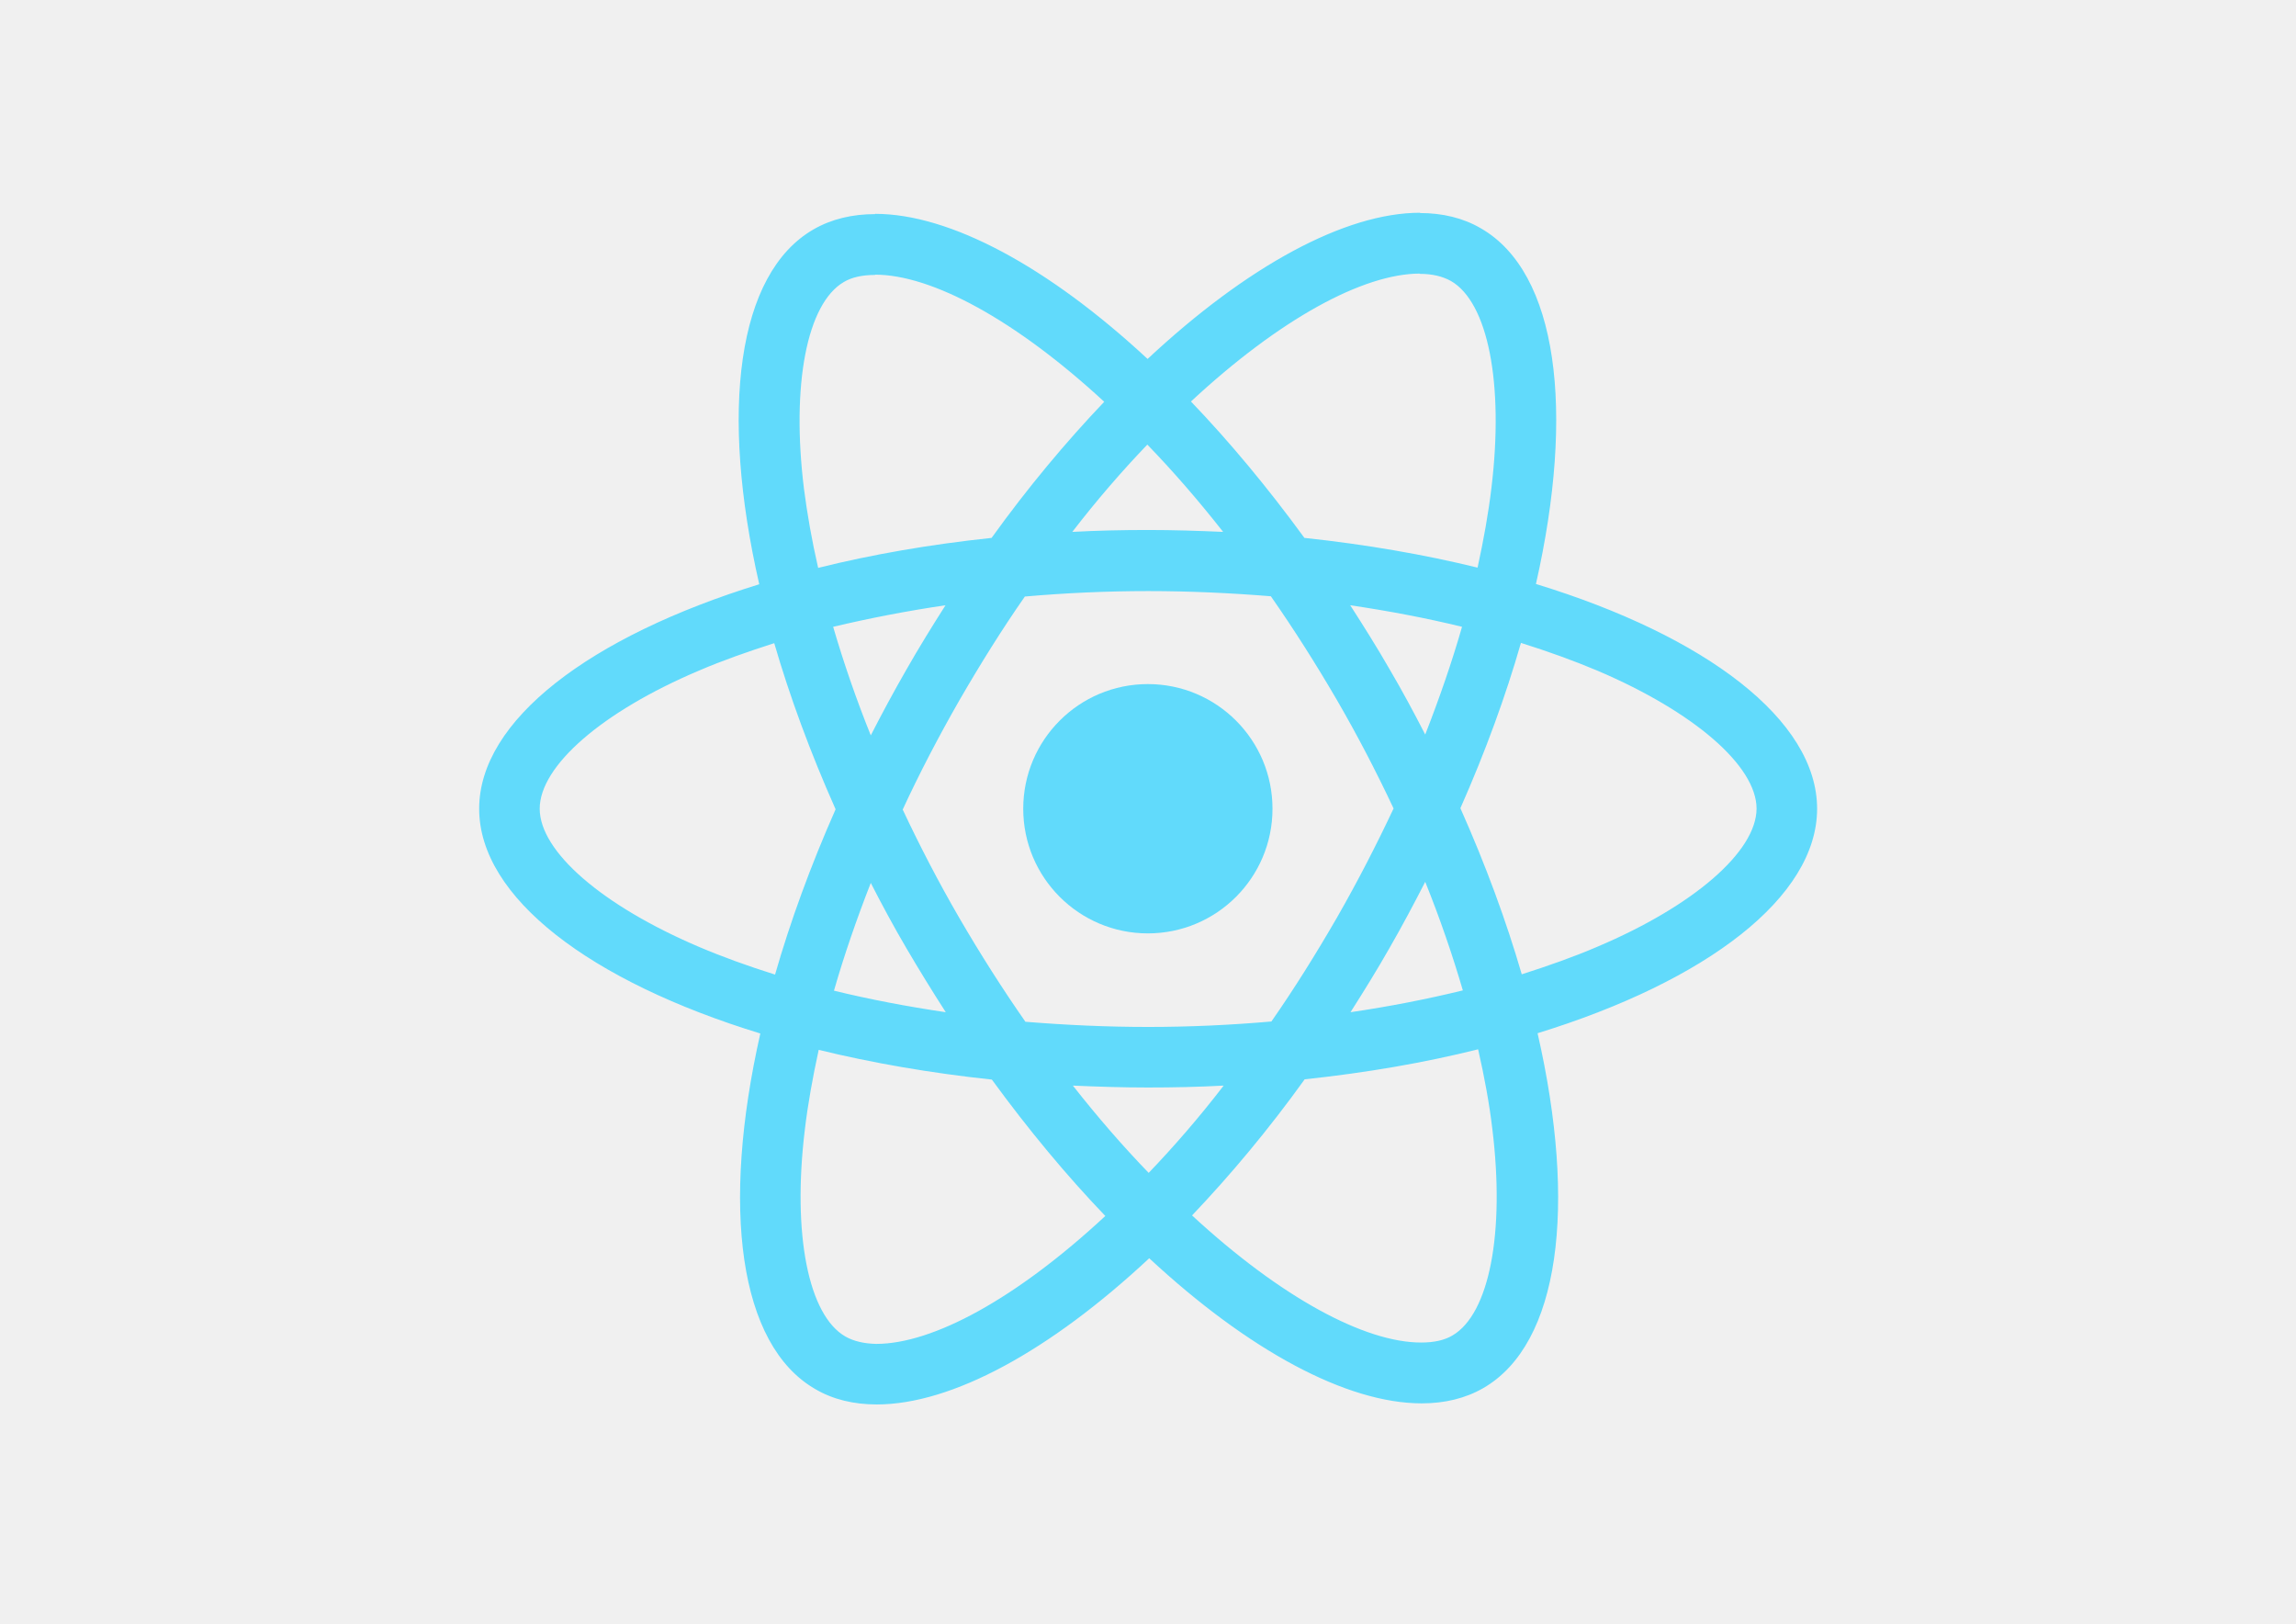
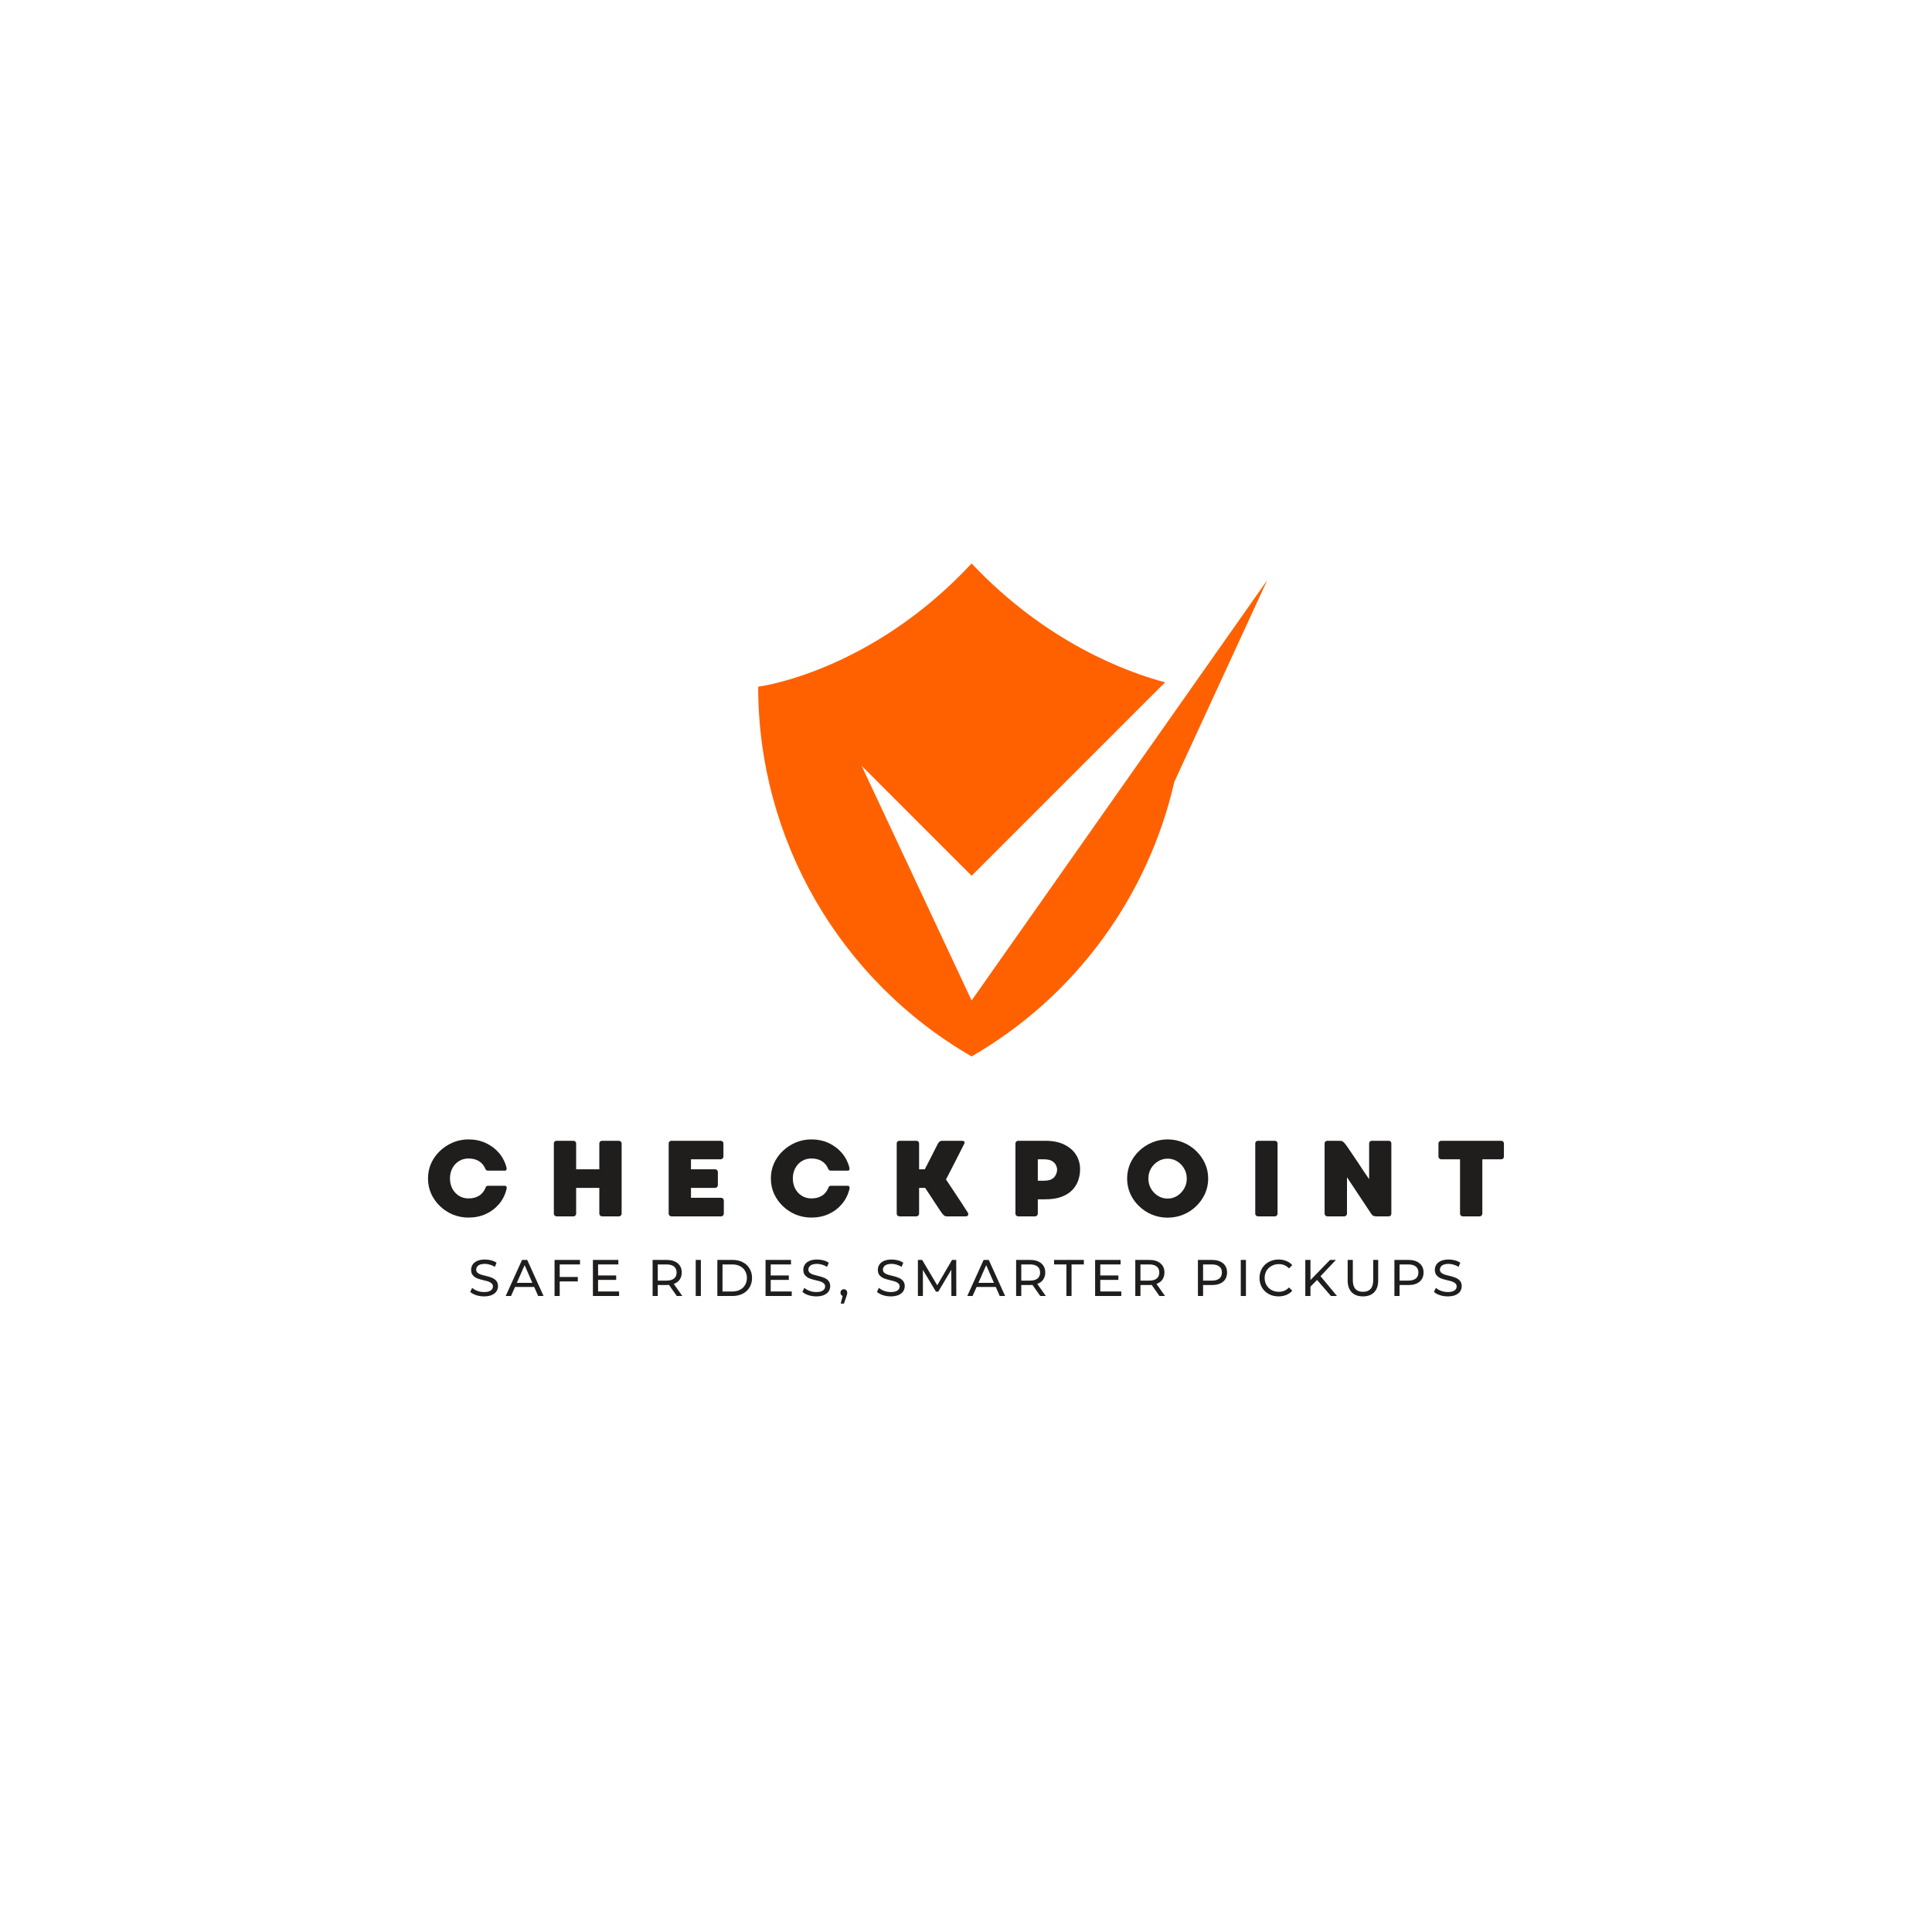
- <svg xmlns="http://www.w3.org/2000/svg" viewBox="0 0 841.9 595.3">
-   <g fill="#61DAFB">
-     <path d="M666.3 296.5c0-32.5-40.7-63.3-103.1-82.4 14.4-63.6 8-114.2-20.2-130.4-6.5-3.8-14.1-5.6-22.4-5.6v22.3c4.6 0 8.3.9 11.4 2.6 13.6 7.8 19.5 37.5 14.9 75.7-1.1 9.4-2.9 19.3-5.1 29.4-19.6-4.8-41-8.5-63.5-10.9-13.5-18.5-27.5-35.3-41.6-50 32.6-30.3 63.2-46.9 84-46.9V78c-27.5 0-63.5 19.6-99.9 53.6-36.4-33.8-72.4-53.2-99.9-53.2v22.3c20.7 0 51.4 16.5 84 46.6-14 14.7-28 31.4-41.3 49.9-22.6 2.4-44 6.1-63.6 11-2.3-10-4-19.7-5.2-29-4.7-38.2 1.1-67.9 14.6-75.8 3-1.8 6.9-2.6 11.5-2.6V78.5c-8.4 0-16 1.8-22.6 5.6-28.1 16.2-34.4 66.7-19.9 130.1-62.2 19.2-102.7 49.9-102.7 82.3 0 32.5 40.7 63.3 103.1 82.4-14.4 63.6-8 114.2 20.2 130.4 6.5 3.8 14.1 5.6 22.5 5.6 27.5 0 63.5-19.6 99.9-53.6 36.4 33.8 72.4 53.2 99.9 53.2 8.4 0 16-1.8 22.6-5.6 28.1-16.2 34.4-66.7 19.9-130.1 62-19.1 102.5-49.9 102.5-82.3zm-130.2-66.7c-3.7 12.9-8.3 26.2-13.5 39.5-4.1-8-8.4-16-13.1-24-4.6-8-9.5-15.8-14.4-23.4 14.2 2.1 27.9 4.7 41 7.9zm-45.8 106.5c-7.8 13.5-15.8 26.3-24.1 38.2-14.9 1.3-30 2-45.2 2-15.1 0-30.2-.7-45-1.9-8.3-11.9-16.4-24.6-24.2-38-7.6-13.1-14.5-26.4-20.8-39.8 6.2-13.4 13.2-26.8 20.7-39.9 7.8-13.5 15.8-26.3 24.1-38.2 14.9-1.3 30-2 45.2-2 15.1 0 30.2.7 45 1.9 8.3 11.9 16.4 24.6 24.2 38 7.6 13.1 14.5 26.4 20.8 39.8-6.3 13.4-13.2 26.8-20.7 39.9zm32.3-13c5.4 13.4 10 26.8 13.8 39.8-13.1 3.2-26.9 5.9-41.2 8 4.9-7.7 9.8-15.6 14.4-23.7 4.6-8 8.9-16.1 13-24.1zM421.2 430c-9.3-9.6-18.6-20.3-27.8-32 9 .4 18.2.7 27.5.7 9.4 0 18.7-.2 27.8-.7-9 11.7-18.3 22.4-27.5 32zm-74.4-58.9c-14.2-2.1-27.9-4.7-41-7.9 3.7-12.9 8.3-26.2 13.5-39.5 4.1 8 8.4 16 13.1 24 4.7 8 9.5 15.8 14.4 23.4zM420.7 163c9.3 9.6 18.6 20.3 27.8 32-9-.4-18.2-.7-27.5-.7-9.4 0-18.7.2-27.8.7 9-11.7 18.3-22.4 27.5-32zm-74 58.9c-4.9 7.7-9.8 15.6-14.4 23.7-4.6 8-8.9 16-13 24-5.4-13.4-10-26.8-13.8-39.8 13.1-3.1 26.9-5.8 41.2-7.9zm-90.5 125.2c-35.4-15.1-58.3-34.9-58.3-50.6 0-15.7 22.9-35.6 58.3-50.6 8.6-3.7 18-7 27.7-10.1 5.7 19.6 13.2 40 22.5 60.9-9.2 20.8-16.6 41.1-22.2 60.6-9.9-3.1-19.3-6.5-28-10.2zM310 490c-13.6-7.8-19.5-37.5-14.9-75.7 1.1-9.4 2.9-19.3 5.1-29.4 19.6 4.8 41 8.5 63.5 10.9 13.5 18.5 27.5 35.3 41.6 50-32.6 30.3-63.2 46.9-84 46.9-4.5-.1-8.3-1-11.3-2.7zm237.2-76.2c4.7 38.2-1.1 67.9-14.6 75.8-3 1.8-6.9 2.6-11.5 2.6-20.7 0-51.4-16.5-84-46.6 14-14.7 28-31.4 41.3-49.9 22.6-2.4 44-6.1 63.6-11 2.3 10.1 4.1 19.8 5.2 29.1zm38.5-66.7c-8.6 3.7-18 7-27.7 10.1-5.7-19.6-13.2-40-22.5-60.9 9.2-20.8 16.6-41.1 22.2-60.6 9.9 3.1 19.3 6.5 28.1 10.2 35.4 15.1 58.3 34.9 58.3 50.6-.1 15.7-23 35.6-58.4 50.6zM320.8 78.4z" />
-     <circle cx="420.9" cy="296.5" r="45.7" />
-     <path d="M520.5 78.1z" />
+ <svg xmlns="http://www.w3.org/2000/svg" width="500" zoomAndPan="magnify" viewBox="0 0 375 375" height="500" preserveAspectRatio="xMidYMid meet" version="1.0">
+   <defs>
+     <g />
+     <clipPath id="8e18b73495">
+       <path d="M 147.152 109.281 L 246 109.281 L 246 205.281 L 147.152 205.281 Z M 147.152 109.281 " clip-rule="nonzero" />
+     </clipPath>
+   </defs>
+   <rect x="-37.5" width="450" fill="#ffffff" y="-37.5" height="450" fill-opacity="1" />
+   <rect x="-37.5" width="450" fill="#ffffff" y="-37.5" height="450" fill-opacity="1" />
+   <g clip-path="url(#8e18b73495)">
+     <path fill="#ff6100" d="M 188.59 194.195 L 167.246 148.645 L 188.594 169.988 L 226.145 132.438 C 219.016 130.551 203.211 124.875 188.59 109.367 C 168.855 130.578 147.16 133.289 147.16 133.289 C 147.16 162.895 162.953 190.25 188.59 205.051 C 208.777 193.395 222.859 173.957 227.934 151.77 L 245.973 112.609 L 188.59 194.195 " fill-opacity="1" fill-rule="nonzero" />
+   </g>
+   <g fill="#201d1d" fill-opacity="1">
+     <g transform="translate(82.02738, 236.0973)">
+       <g>
+         <path d="M 12.25 -5.641 C 12.312 -5.836 12.461 -5.938 12.703 -5.938 L 15.984 -5.938 C 16.129 -5.938 16.227 -5.875 16.281 -5.75 C 16.332 -5.633 16.344 -5.508 16.312 -5.375 C 16.051 -4.25 15.566 -3.266 14.859 -2.422 C 14.148 -1.578 13.285 -0.922 12.266 -0.453 C 11.254 0.004 10.133 0.234 8.906 0.234 C 7.844 0.234 6.836 0.039 5.891 -0.344 C 4.941 -0.738 4.102 -1.285 3.375 -1.984 C 2.645 -2.691 2.07 -3.5 1.656 -4.406 C 1.25 -5.32 1.047 -6.305 1.047 -7.359 C 1.047 -8.41 1.25 -9.391 1.656 -10.297 C 2.07 -11.211 2.645 -12.016 3.375 -12.703 C 4.102 -13.398 4.941 -13.945 5.891 -14.344 C 6.836 -14.738 7.844 -14.938 8.906 -14.938 C 10.125 -14.938 11.234 -14.707 12.234 -14.25 C 13.242 -13.789 14.102 -13.148 14.812 -12.328 C 15.52 -11.504 16.016 -10.535 16.297 -9.422 C 16.316 -9.273 16.305 -9.145 16.266 -9.031 C 16.223 -8.926 16.129 -8.875 15.984 -8.875 L 12.672 -8.875 C 12.535 -8.875 12.43 -8.906 12.359 -8.969 C 12.297 -9.031 12.25 -9.086 12.219 -9.141 C 11.926 -9.859 11.5 -10.383 10.938 -10.719 C 10.383 -11.062 9.707 -11.234 8.906 -11.234 C 8.207 -11.234 7.586 -11.062 7.047 -10.719 C 6.504 -10.383 6.078 -9.922 5.766 -9.328 C 5.461 -8.742 5.312 -8.086 5.312 -7.359 C 5.312 -6.629 5.461 -5.973 5.766 -5.391 C 6.078 -4.805 6.504 -4.344 7.047 -4 C 7.586 -3.656 8.207 -3.484 8.906 -3.484 C 9.719 -3.484 10.406 -3.66 10.969 -4.016 C 11.539 -4.367 11.969 -4.91 12.25 -5.641 Z M 12.25 -5.641 " />
+       </g>
+     </g>
+   </g>
+   <g fill="#201d1d" fill-opacity="1">
+     <g transform="translate(106.4542, 236.0973)">
+       <g>
+         <path d="M 13.672 -14.672 C 13.828 -14.672 13.953 -14.617 14.047 -14.516 C 14.148 -14.41 14.203 -14.289 14.203 -14.156 L 14.203 -0.531 C 14.203 -0.383 14.148 -0.258 14.047 -0.156 C 13.953 -0.051 13.828 0 13.672 0 L 10.406 0 C 10.258 0 10.133 -0.051 10.031 -0.156 C 9.926 -0.258 9.875 -0.383 9.875 -0.531 L 9.875 -5.531 L 5.375 -5.531 L 5.375 -0.531 C 5.375 -0.383 5.32 -0.258 5.219 -0.156 C 5.125 -0.051 5 0 4.844 0 L 1.578 0 C 1.43 0 1.305 -0.051 1.203 -0.156 C 1.098 -0.258 1.047 -0.383 1.047 -0.531 L 1.047 -14.156 C 1.047 -14.312 1.098 -14.438 1.203 -14.531 C 1.305 -14.625 1.43 -14.672 1.578 -14.672 L 4.844 -14.672 C 5 -14.672 5.125 -14.617 5.219 -14.516 C 5.32 -14.41 5.375 -14.289 5.375 -14.156 L 5.375 -9.141 L 9.875 -9.141 L 9.875 -14.156 C 9.875 -14.312 9.926 -14.438 10.031 -14.531 C 10.133 -14.625 10.258 -14.672 10.406 -14.672 Z M 13.672 -14.672 " />
+       </g>
+     </g>
+   </g>
+   <g fill="#201d1d" fill-opacity="1">
+     <g transform="translate(128.7426, 236.0973)">
+       <g>
+         <path d="M 11.219 -3.609 C 11.375 -3.609 11.5 -3.555 11.594 -3.453 C 11.695 -3.359 11.75 -3.234 11.75 -3.078 L 11.75 -0.531 C 11.75 -0.383 11.695 -0.258 11.594 -0.156 C 11.5 -0.051 11.375 0 11.219 0 L 1.578 0 C 1.43 0 1.305 -0.051 1.203 -0.156 C 1.098 -0.258 1.047 -0.383 1.047 -0.531 L 1.047 -14.156 C 1.047 -14.312 1.098 -14.438 1.203 -14.531 C 1.305 -14.625 1.43 -14.672 1.578 -14.672 L 11.156 -14.672 C 11.289 -14.672 11.41 -14.625 11.516 -14.531 C 11.617 -14.438 11.672 -14.312 11.672 -14.156 L 11.672 -11.594 C 11.672 -11.457 11.617 -11.336 11.516 -11.234 C 11.41 -11.129 11.289 -11.078 11.156 -11.078 L 5.375 -11.078 L 5.375 -9.141 L 10.062 -9.141 C 10.207 -9.141 10.332 -9.086 10.438 -8.984 C 10.539 -8.891 10.594 -8.77 10.594 -8.625 L 10.594 -6.062 C 10.594 -5.914 10.539 -5.789 10.438 -5.688 C 10.332 -5.582 10.207 -5.531 10.062 -5.531 L 5.375 -5.531 L 5.375 -3.609 Z M 11.219 -3.609 " />
+       </g>
+     </g>
+   </g>
+   <g fill="#201d1d" fill-opacity="1">
+     <g transform="translate(148.5781, 236.0973)">
+       <g>
+         <path d="M 12.25 -5.641 C 12.312 -5.836 12.461 -5.938 12.703 -5.938 L 15.984 -5.938 C 16.129 -5.938 16.227 -5.875 16.281 -5.75 C 16.332 -5.633 16.344 -5.508 16.312 -5.375 C 16.051 -4.25 15.566 -3.266 14.859 -2.422 C 14.148 -1.578 13.285 -0.922 12.266 -0.453 C 11.254 0.004 10.133 0.234 8.906 0.234 C 7.844 0.234 6.836 0.039 5.891 -0.344 C 4.941 -0.738 4.102 -1.285 3.375 -1.984 C 2.645 -2.691 2.07 -3.5 1.656 -4.406 C 1.25 -5.32 1.047 -6.305 1.047 -7.359 C 1.047 -8.41 1.25 -9.391 1.656 -10.297 C 2.07 -11.211 2.645 -12.016 3.375 -12.703 C 4.102 -13.398 4.941 -13.945 5.891 -14.344 C 6.836 -14.738 7.844 -14.938 8.906 -14.938 C 10.125 -14.938 11.234 -14.707 12.234 -14.25 C 13.242 -13.789 14.102 -13.148 14.812 -12.328 C 15.52 -11.504 16.016 -10.535 16.297 -9.422 C 16.316 -9.273 16.305 -9.145 16.266 -9.031 C 16.223 -8.926 16.129 -8.875 15.984 -8.875 L 12.672 -8.875 C 12.535 -8.875 12.43 -8.906 12.359 -8.969 C 12.297 -9.031 12.25 -9.086 12.219 -9.141 C 11.926 -9.859 11.5 -10.383 10.938 -10.719 C 10.383 -11.062 9.707 -11.234 8.906 -11.234 C 8.207 -11.234 7.586 -11.062 7.047 -10.719 C 6.504 -10.383 6.078 -9.922 5.766 -9.328 C 5.461 -8.742 5.312 -8.086 5.312 -7.359 C 5.312 -6.629 5.461 -5.973 5.766 -5.391 C 6.078 -4.805 6.504 -4.344 7.047 -4 C 7.586 -3.656 8.207 -3.484 8.906 -3.484 C 9.719 -3.484 10.406 -3.66 10.969 -4.016 C 11.539 -4.367 11.969 -4.91 12.25 -5.641 Z M 12.25 -5.641 " />
+       </g>
+     </g>
+   </g>
+   <g fill="#201d1d" fill-opacity="1">
+     <g transform="translate(173.005, 236.0973)">
+       <g>
+         <path d="M 14.844 -0.734 C 14.969 -0.523 14.977 -0.348 14.875 -0.203 C 14.781 -0.066 14.645 0 14.469 0 L 10.797 0 C 10.578 0 10.383 -0.062 10.219 -0.188 C 10.062 -0.32 9.898 -0.508 9.734 -0.75 C 9.672 -0.832 9.531 -1.035 9.312 -1.359 C 9.102 -1.68 8.844 -2.078 8.531 -2.547 C 8.227 -3.023 7.898 -3.523 7.547 -4.047 C 7.203 -4.566 6.875 -5.062 6.562 -5.531 L 5.391 -5.531 L 5.391 -0.531 C 5.391 -0.383 5.336 -0.258 5.234 -0.156 C 5.129 -0.051 5.004 0 4.859 0 L 1.578 0 C 1.43 0 1.305 -0.051 1.203 -0.156 C 1.098 -0.258 1.047 -0.383 1.047 -0.531 L 1.047 -14.156 C 1.047 -14.312 1.098 -14.438 1.203 -14.531 C 1.305 -14.625 1.43 -14.672 1.578 -14.672 L 4.859 -14.672 C 5.004 -14.672 5.129 -14.625 5.234 -14.531 C 5.336 -14.438 5.391 -14.312 5.391 -14.156 L 5.391 -9.141 L 6.5 -9.141 C 6.781 -9.672 7.062 -10.219 7.344 -10.781 C 7.633 -11.352 7.906 -11.883 8.156 -12.375 C 8.406 -12.875 8.613 -13.285 8.781 -13.609 C 8.945 -13.93 9.039 -14.113 9.062 -14.156 C 9.258 -14.5 9.523 -14.672 9.859 -14.672 L 13.609 -14.672 C 14.191 -14.672 14.359 -14.445 14.109 -14 C 14.078 -13.945 13.969 -13.734 13.781 -13.359 C 13.594 -12.984 13.359 -12.52 13.078 -11.969 C 12.805 -11.414 12.508 -10.832 12.188 -10.219 C 11.875 -9.602 11.578 -9.023 11.297 -8.484 C 11.016 -7.941 10.785 -7.504 10.609 -7.172 C 10.773 -6.922 11.02 -6.551 11.344 -6.062 C 11.676 -5.57 12.031 -5.039 12.406 -4.469 C 12.789 -3.895 13.16 -3.332 13.516 -2.781 C 13.867 -2.238 14.164 -1.781 14.406 -1.406 C 14.656 -1.031 14.801 -0.805 14.844 -0.734 Z M 14.844 -0.734 " />
+       </g>
+     </g>
+   </g>
+   <g fill="#201d1d" fill-opacity="1">
+     <g transform="translate(196.0481, 236.0973)">
+       <g>
+         <path d="M 6.828 -14.672 C 8.285 -14.672 9.516 -14.426 10.516 -13.938 C 11.523 -13.445 12.289 -12.785 12.812 -11.953 C 13.332 -11.129 13.594 -10.191 13.594 -9.141 C 13.594 -8.398 13.473 -7.68 13.234 -6.984 C 12.992 -6.285 12.609 -5.66 12.078 -5.109 C 11.547 -4.555 10.848 -4.117 9.984 -3.797 C 9.129 -3.473 8.078 -3.312 6.828 -3.312 L 5.391 -3.312 L 5.391 -0.531 C 5.391 -0.383 5.336 -0.258 5.234 -0.156 C 5.129 -0.051 5.004 0 4.859 0 L 1.578 0 C 1.43 0 1.305 -0.051 1.203 -0.156 C 1.098 -0.258 1.047 -0.383 1.047 -0.531 L 1.047 -14.156 C 1.047 -14.289 1.098 -14.41 1.203 -14.516 C 1.305 -14.617 1.43 -14.672 1.578 -14.672 Z M 6.562 -6.922 C 7.133 -6.922 7.594 -7 7.938 -7.156 C 8.281 -7.32 8.535 -7.523 8.703 -7.766 C 8.879 -8.016 8.992 -8.254 9.047 -8.484 C 9.109 -8.723 9.141 -8.926 9.141 -9.094 C 9.141 -9.32 9.07 -9.586 8.938 -9.891 C 8.812 -10.203 8.562 -10.477 8.188 -10.719 C 7.812 -10.957 7.254 -11.078 6.516 -11.078 L 5.391 -11.078 L 5.391 -6.922 Z M 6.562 -6.922 " />
+       </g>
+     </g>
+   </g>
+   <g fill="#201d1d" fill-opacity="1">
+     <g transform="translate(217.7285, 236.0973)">
+       <g>
+         <path d="M 8.906 -14.938 C 9.969 -14.938 10.973 -14.738 11.922 -14.344 C 12.879 -13.945 13.719 -13.398 14.438 -12.703 C 15.164 -12.004 15.738 -11.195 16.156 -10.281 C 16.57 -9.363 16.781 -8.383 16.781 -7.344 C 16.781 -6.289 16.57 -5.305 16.156 -4.391 C 15.738 -3.473 15.164 -2.664 14.438 -1.969 C 13.719 -1.27 12.879 -0.723 11.922 -0.328 C 10.973 0.055 9.969 0.25 8.906 0.25 C 7.844 0.25 6.836 0.055 5.891 -0.328 C 4.941 -0.723 4.102 -1.27 3.375 -1.969 C 2.645 -2.664 2.07 -3.473 1.656 -4.391 C 1.25 -5.305 1.047 -6.289 1.047 -7.344 C 1.047 -8.383 1.25 -9.363 1.656 -10.281 C 2.07 -11.195 2.645 -12.004 3.375 -12.703 C 4.102 -13.398 4.941 -13.945 5.891 -14.344 C 6.836 -14.738 7.844 -14.938 8.906 -14.938 Z M 8.906 -3.453 C 9.594 -3.453 10.211 -3.629 10.766 -3.984 C 11.328 -4.336 11.773 -4.805 12.109 -5.391 C 12.453 -5.973 12.625 -6.625 12.625 -7.344 C 12.625 -8.051 12.453 -8.695 12.109 -9.281 C 11.773 -9.863 11.328 -10.328 10.766 -10.672 C 10.211 -11.023 9.594 -11.203 8.906 -11.203 C 8.227 -11.203 7.602 -11.023 7.031 -10.672 C 6.469 -10.328 6.016 -9.863 5.672 -9.281 C 5.336 -8.695 5.172 -8.051 5.172 -7.344 C 5.172 -6.625 5.336 -5.973 5.672 -5.391 C 6.016 -4.805 6.469 -4.336 7.031 -3.984 C 7.602 -3.629 8.227 -3.453 8.906 -3.453 Z M 8.906 -3.453 " />
+       </g>
+     </g>
+   </g>
+   <g fill="#201d1d" fill-opacity="1">
+     <g transform="translate(242.5956, 236.0973)">
+       <g>
+         <path d="M 4.844 -14.672 C 5 -14.672 5.125 -14.625 5.219 -14.531 C 5.32 -14.438 5.375 -14.312 5.375 -14.156 L 5.375 -0.531 C 5.375 -0.383 5.32 -0.258 5.219 -0.156 C 5.125 -0.051 5 0 4.844 0 L 1.578 0 C 1.43 0 1.305 -0.051 1.203 -0.156 C 1.098 -0.258 1.047 -0.383 1.047 -0.531 L 1.047 -14.156 C 1.047 -14.312 1.098 -14.438 1.203 -14.531 C 1.305 -14.625 1.43 -14.672 1.578 -14.672 Z M 4.844 -14.672 " />
+       </g>
+     </g>
+   </g>
+   <g fill="#201d1d" fill-opacity="1">
+     <g transform="translate(256.0578, 236.0973)">
+       <g>
+         <path d="M 13.484 0 L 11.156 0 C 10.844 0 10.613 -0.039 10.469 -0.125 C 10.32 -0.219 10.191 -0.352 10.078 -0.531 L 5.391 -7.594 L 5.391 -0.531 C 5.391 -0.383 5.336 -0.258 5.234 -0.156 C 5.129 -0.051 5.004 0 4.859 0 L 1.578 0 C 1.43 0 1.305 -0.051 1.203 -0.156 C 1.098 -0.258 1.047 -0.383 1.047 -0.531 L 1.047 -14.156 C 1.047 -14.312 1.098 -14.438 1.203 -14.531 C 1.305 -14.625 1.43 -14.672 1.578 -14.672 L 3.984 -14.672 C 4.234 -14.672 4.438 -14.617 4.594 -14.516 C 4.75 -14.41 4.938 -14.211 5.156 -13.922 C 5.227 -13.828 5.391 -13.598 5.641 -13.234 C 5.891 -12.867 6.188 -12.43 6.531 -11.922 C 6.875 -11.422 7.227 -10.895 7.594 -10.344 C 7.957 -9.789 8.297 -9.273 8.609 -8.797 C 8.93 -8.328 9.191 -7.945 9.391 -7.656 C 9.586 -7.363 9.688 -7.219 9.688 -7.219 L 9.688 -14.156 C 9.688 -14.312 9.738 -14.438 9.844 -14.531 C 9.945 -14.625 10.07 -14.672 10.219 -14.672 L 13.484 -14.672 C 13.641 -14.672 13.766 -14.625 13.859 -14.531 C 13.953 -14.438 14 -14.312 14 -14.156 L 14 -0.531 C 14 -0.383 13.953 -0.258 13.859 -0.156 C 13.766 -0.051 13.641 0 13.484 0 Z M 13.484 0 " />
+       </g>
+     </g>
+   </g>
+   <g fill="#201d1d" fill-opacity="1">
+     <g transform="translate(278.1575, 236.0973)">
+       <g>
+         <path d="M 13.234 -14.672 C 13.391 -14.672 13.516 -14.617 13.609 -14.516 C 13.703 -14.41 13.75 -14.289 13.75 -14.156 L 13.75 -11.594 C 13.75 -11.457 13.703 -11.336 13.609 -11.234 C 13.516 -11.129 13.391 -11.078 13.234 -11.078 L 9.562 -11.078 L 9.562 -0.531 C 9.562 -0.383 9.508 -0.258 9.406 -0.156 C 9.312 -0.051 9.188 0 9.031 0 L 5.766 0 C 5.629 0 5.504 -0.051 5.391 -0.156 C 5.285 -0.258 5.234 -0.383 5.234 -0.531 L 5.234 -11.078 L 1.578 -11.078 C 1.43 -11.078 1.305 -11.129 1.203 -11.234 C 1.098 -11.336 1.047 -11.457 1.047 -11.594 L 1.047 -14.156 C 1.047 -14.289 1.098 -14.41 1.203 -14.516 C 1.305 -14.617 1.43 -14.672 1.578 -14.672 Z M 13.234 -14.672 " />
+       </g>
+     </g>
+   </g>
+   <g fill="#201d1d" fill-opacity="1">
+     <g transform="translate(90.86641, 251.55)">
+       <g>
+         <path d="M 3.094 0.078 C 2.562 0.078 2.051 0 1.562 -0.156 C 1.07 -0.32 0.688 -0.535 0.406 -0.797 L 0.781 -1.578 C 1.051 -1.336 1.395 -1.141 1.812 -0.984 C 2.227 -0.836 2.656 -0.766 3.094 -0.766 C 3.664 -0.766 4.094 -0.863 4.375 -1.062 C 4.664 -1.258 4.812 -1.52 4.812 -1.844 C 4.812 -2.082 4.734 -2.273 4.578 -2.422 C 4.422 -2.578 4.227 -2.695 4 -2.781 C 3.77 -2.863 3.445 -2.953 3.031 -3.047 C 2.5 -3.172 2.07 -3.297 1.75 -3.422 C 1.426 -3.555 1.148 -3.754 0.922 -4.016 C 0.691 -4.273 0.578 -4.629 0.578 -5.078 C 0.578 -5.453 0.676 -5.789 0.875 -6.094 C 1.07 -6.395 1.367 -6.633 1.766 -6.812 C 2.172 -6.988 2.672 -7.078 3.266 -7.078 C 3.672 -7.078 4.07 -7.023 4.469 -6.922 C 4.875 -6.816 5.223 -6.66 5.516 -6.453 L 5.188 -5.656 C 4.883 -5.844 4.566 -5.984 4.234 -6.078 C 3.898 -6.18 3.578 -6.234 3.266 -6.234 C 2.691 -6.234 2.266 -6.129 1.984 -5.922 C 1.703 -5.711 1.562 -5.445 1.562 -5.125 C 1.562 -4.883 1.641 -4.688 1.797 -4.531 C 1.961 -4.383 2.16 -4.27 2.391 -4.188 C 2.629 -4.102 2.953 -4.016 3.359 -3.922 C 3.891 -3.797 4.312 -3.664 4.625 -3.531 C 4.945 -3.406 5.223 -3.211 5.453 -2.953 C 5.68 -2.691 5.797 -2.344 5.797 -1.906 C 5.797 -1.539 5.695 -1.207 5.5 -0.906 C 5.301 -0.602 5 -0.363 4.594 -0.188 C 4.188 -0.008 3.688 0.078 3.094 0.078 Z M 3.094 0.078 " />
+       </g>
+     </g>
+   </g>
+   <g fill="#201d1d" fill-opacity="1">
+     <g transform="translate(98.17396, 251.55)">
+       <g>
+         <path d="M 5.516 -1.75 L 1.797 -1.75 L 1.016 0 L -0.016 0 L 3.156 -7 L 4.156 -7 L 7.328 0 L 6.281 0 Z M 5.156 -2.547 L 3.656 -5.984 L 2.141 -2.547 Z M 5.156 -2.547 " />
+       </g>
+     </g>
+   </g>
+   <g fill="#201d1d" fill-opacity="1">
+     <g transform="translate(106.5911, 251.55)">
+       <g>
+         <path d="M 2.047 -6.125 L 2.047 -3.688 L 5.562 -3.688 L 5.562 -2.828 L 2.047 -2.828 L 2.047 0 L 1.047 0 L 1.047 -7 L 5.984 -7 L 5.984 -6.125 Z M 2.047 -6.125 " />
+       </g>
+     </g>
+   </g>
+   <g fill="#201d1d" fill-opacity="1">
+     <g transform="translate(114.0386, 251.55)">
+       <g>
+         <path d="M 6.125 -0.875 L 6.125 0 L 1.047 0 L 1.047 -7 L 5.984 -7 L 5.984 -6.125 L 2.047 -6.125 L 2.047 -3.984 L 5.562 -3.984 L 5.562 -3.125 L 2.047 -3.125 L 2.047 -0.875 Z M 6.125 -0.875 " />
+       </g>
+     </g>
+   </g>
+   <g fill="#201d1d" fill-opacity="1">
+     <g transform="translate(121.8359, 251.55)">
+       <g />
+     </g>
+   </g>
+   <g fill="#201d1d" fill-opacity="1">
+     <g transform="translate(125.6249, 251.55)">
+       <g>
+         <path d="M 5.734 0 L 4.219 -2.156 C 4.031 -2.133 3.883 -2.125 3.781 -2.125 L 2.047 -2.125 L 2.047 0 L 1.047 0 L 1.047 -7 L 3.781 -7 C 4.688 -7 5.398 -6.781 5.922 -6.344 C 6.441 -5.914 6.703 -5.32 6.703 -4.562 C 6.703 -4.02 6.566 -3.555 6.297 -3.172 C 6.035 -2.797 5.656 -2.52 5.156 -2.344 L 6.812 0 Z M 3.75 -2.984 C 4.383 -2.984 4.867 -3.117 5.203 -3.391 C 5.535 -3.66 5.703 -4.051 5.703 -4.562 C 5.703 -5.062 5.535 -5.445 5.203 -5.719 C 4.867 -5.988 4.383 -6.125 3.75 -6.125 L 2.047 -6.125 L 2.047 -2.984 Z M 3.75 -2.984 " />
+       </g>
+     </g>
+   </g>
+   <g fill="#201d1d" fill-opacity="1">
+     <g transform="translate(133.992, 251.55)">
+       <g>
+         <path d="M 1.047 -7 L 2.047 -7 L 2.047 0 L 1.047 0 Z M 1.047 -7 " />
+       </g>
+     </g>
+   </g>
+   <g fill="#201d1d" fill-opacity="1">
+     <g transform="translate(138.1908, 251.55)">
+       <g>
+         <path d="M 1.047 -7 L 4 -7 C 4.738 -7 5.395 -6.852 5.969 -6.562 C 6.539 -6.27 6.984 -5.859 7.297 -5.328 C 7.617 -4.797 7.781 -4.188 7.781 -3.5 C 7.781 -2.812 7.617 -2.203 7.297 -1.672 C 6.984 -1.141 6.539 -0.727 5.969 -0.438 C 5.395 -0.145 4.738 0 4 0 L 1.047 0 Z M 3.938 -0.875 C 4.508 -0.875 5.008 -0.984 5.438 -1.203 C 5.863 -1.422 6.191 -1.727 6.422 -2.125 C 6.66 -2.52 6.781 -2.977 6.781 -3.5 C 6.781 -4.02 6.66 -4.477 6.422 -4.875 C 6.191 -5.27 5.863 -5.578 5.438 -5.797 C 5.008 -6.016 4.508 -6.125 3.938 -6.125 L 2.047 -6.125 L 2.047 -0.875 Z M 3.938 -0.875 " />
+       </g>
+     </g>
+   </g>
+   <g fill="#201d1d" fill-opacity="1">
+     <g transform="translate(147.5476, 251.55)">
+       <g>
+         <path d="M 6.125 -0.875 L 6.125 0 L 1.047 0 L 1.047 -7 L 5.984 -7 L 5.984 -6.125 L 2.047 -6.125 L 2.047 -3.984 L 5.562 -3.984 L 5.562 -3.125 L 2.047 -3.125 L 2.047 -0.875 Z M 6.125 -0.875 " />
+       </g>
+     </g>
+   </g>
+   <g fill="#201d1d" fill-opacity="1">
+     <g transform="translate(155.3449, 251.55)">
+       <g>
+         <path d="M 3.094 0.078 C 2.562 0.078 2.051 0 1.562 -0.156 C 1.07 -0.32 0.688 -0.535 0.406 -0.797 L 0.781 -1.578 C 1.051 -1.336 1.395 -1.141 1.812 -0.984 C 2.227 -0.836 2.656 -0.766 3.094 -0.766 C 3.664 -0.766 4.094 -0.863 4.375 -1.062 C 4.664 -1.258 4.812 -1.52 4.812 -1.844 C 4.812 -2.082 4.734 -2.273 4.578 -2.422 C 4.422 -2.578 4.227 -2.695 4 -2.781 C 3.77 -2.863 3.445 -2.953 3.031 -3.047 C 2.5 -3.172 2.07 -3.297 1.75 -3.422 C 1.426 -3.555 1.148 -3.754 0.922 -4.016 C 0.691 -4.273 0.578 -4.629 0.578 -5.078 C 0.578 -5.453 0.676 -5.789 0.875 -6.094 C 1.07 -6.395 1.367 -6.633 1.766 -6.812 C 2.172 -6.988 2.672 -7.078 3.266 -7.078 C 3.672 -7.078 4.07 -7.023 4.469 -6.922 C 4.875 -6.816 5.223 -6.66 5.516 -6.453 L 5.188 -5.656 C 4.883 -5.844 4.566 -5.984 4.234 -6.078 C 3.898 -6.18 3.578 -6.234 3.266 -6.234 C 2.691 -6.234 2.266 -6.129 1.984 -5.922 C 1.703 -5.711 1.562 -5.445 1.562 -5.125 C 1.562 -4.883 1.641 -4.688 1.797 -4.531 C 1.961 -4.383 2.16 -4.27 2.391 -4.188 C 2.629 -4.102 2.953 -4.016 3.359 -3.922 C 3.891 -3.797 4.312 -3.664 4.625 -3.531 C 4.945 -3.406 5.223 -3.211 5.453 -2.953 C 5.68 -2.691 5.797 -2.344 5.797 -1.906 C 5.797 -1.539 5.695 -1.207 5.5 -0.906 C 5.301 -0.602 5 -0.363 4.594 -0.188 C 4.188 -0.008 3.688 0.078 3.094 0.078 Z M 3.094 0.078 " />
+       </g>
+     </g>
+   </g>
+   <g fill="#201d1d" fill-opacity="1">
+     <g transform="translate(162.6525, 251.55)">
+       <g>
+         <path d="M 1.156 -1.312 C 1.344 -1.312 1.492 -1.242 1.609 -1.109 C 1.734 -0.984 1.797 -0.82 1.797 -0.625 C 1.797 -0.531 1.785 -0.438 1.766 -0.344 C 1.742 -0.25 1.695 -0.102 1.625 0.094 L 1.156 1.484 L 0.531 1.484 L 0.906 -0.016 C 0.77 -0.055 0.664 -0.129 0.594 -0.234 C 0.52 -0.348 0.484 -0.477 0.484 -0.625 C 0.484 -0.832 0.547 -1 0.672 -1.125 C 0.797 -1.25 0.957 -1.312 1.156 -1.312 Z M 1.156 -1.312 " />
+       </g>
+     </g>
+   </g>
+   <g fill="#201d1d" fill-opacity="1">
+     <g transform="translate(166.0216, 251.55)">
+       <g />
+     </g>
+   </g>
+   <g fill="#201d1d" fill-opacity="1">
+     <g transform="translate(169.8105, 251.55)">
+       <g>
+         <path d="M 3.094 0.078 C 2.562 0.078 2.051 0 1.562 -0.156 C 1.07 -0.32 0.688 -0.535 0.406 -0.797 L 0.781 -1.578 C 1.051 -1.336 1.395 -1.141 1.812 -0.984 C 2.227 -0.836 2.656 -0.766 3.094 -0.766 C 3.664 -0.766 4.094 -0.863 4.375 -1.062 C 4.664 -1.258 4.812 -1.52 4.812 -1.844 C 4.812 -2.082 4.734 -2.273 4.578 -2.422 C 4.422 -2.578 4.227 -2.695 4 -2.781 C 3.77 -2.863 3.445 -2.953 3.031 -3.047 C 2.5 -3.172 2.07 -3.297 1.75 -3.422 C 1.426 -3.555 1.148 -3.754 0.922 -4.016 C 0.691 -4.273 0.578 -4.629 0.578 -5.078 C 0.578 -5.453 0.676 -5.789 0.875 -6.094 C 1.07 -6.395 1.367 -6.633 1.766 -6.812 C 2.172 -6.988 2.672 -7.078 3.266 -7.078 C 3.672 -7.078 4.07 -7.023 4.469 -6.922 C 4.875 -6.816 5.223 -6.66 5.516 -6.453 L 5.188 -5.656 C 4.883 -5.844 4.566 -5.984 4.234 -6.078 C 3.898 -6.18 3.578 -6.234 3.266 -6.234 C 2.691 -6.234 2.266 -6.129 1.984 -5.922 C 1.703 -5.711 1.562 -5.445 1.562 -5.125 C 1.562 -4.883 1.641 -4.688 1.797 -4.531 C 1.961 -4.383 2.16 -4.27 2.391 -4.188 C 2.629 -4.102 2.953 -4.016 3.359 -3.922 C 3.891 -3.797 4.312 -3.664 4.625 -3.531 C 4.945 -3.406 5.223 -3.211 5.453 -2.953 C 5.68 -2.691 5.797 -2.344 5.797 -1.906 C 5.797 -1.539 5.695 -1.207 5.5 -0.906 C 5.301 -0.602 5 -0.363 4.594 -0.188 C 4.188 -0.008 3.688 0.078 3.094 0.078 Z M 3.094 0.078 " />
+       </g>
+     </g>
+   </g>
+   <g fill="#201d1d" fill-opacity="1">
+     <g transform="translate(177.1181, 251.55)">
+       <g>
+         <path d="M 7.547 0 L 7.531 -5.094 L 5 -0.844 L 4.547 -0.844 L 2.016 -5.062 L 2.016 0 L 1.047 0 L 1.047 -7 L 1.875 -7 L 4.797 -2.078 L 7.672 -7 L 8.484 -7 L 8.5 0 Z M 7.547 0 " />
+       </g>
+     </g>
+   </g>
+   <g fill="#201d1d" fill-opacity="1">
+     <g transform="translate(187.7643, 251.55)">
+       <g>
+         <path d="M 5.516 -1.75 L 1.797 -1.75 L 1.016 0 L -0.016 0 L 3.156 -7 L 4.156 -7 L 7.328 0 L 6.281 0 Z M 5.156 -2.547 L 3.656 -5.984 L 2.141 -2.547 Z M 5.156 -2.547 " />
+       </g>
+     </g>
+   </g>
+   <g fill="#201d1d" fill-opacity="1">
+     <g transform="translate(196.1814, 251.55)">
+       <g>
+         <path d="M 5.734 0 L 4.219 -2.156 C 4.031 -2.133 3.883 -2.125 3.781 -2.125 L 2.047 -2.125 L 2.047 0 L 1.047 0 L 1.047 -7 L 3.781 -7 C 4.688 -7 5.398 -6.781 5.922 -6.344 C 6.441 -5.914 6.703 -5.32 6.703 -4.562 C 6.703 -4.02 6.566 -3.555 6.297 -3.172 C 6.035 -2.797 5.656 -2.52 5.156 -2.344 L 6.812 0 Z M 3.75 -2.984 C 4.383 -2.984 4.867 -3.117 5.203 -3.391 C 5.535 -3.66 5.703 -4.051 5.703 -4.562 C 5.703 -5.062 5.535 -5.445 5.203 -5.719 C 4.867 -5.988 4.383 -6.125 3.75 -6.125 L 2.047 -6.125 L 2.047 -2.984 Z M 3.75 -2.984 " />
+       </g>
+     </g>
+   </g>
+   <g fill="#201d1d" fill-opacity="1">
+     <g transform="translate(204.5486, 251.55)">
+       <g>
+         <path d="M 2.438 -6.125 L 0.047 -6.125 L 0.047 -7 L 5.828 -7 L 5.828 -6.125 L 3.438 -6.125 L 3.438 0 L 2.438 0 Z M 2.438 -6.125 " />
+       </g>
+     </g>
+   </g>
+   <g fill="#201d1d" fill-opacity="1">
+     <g transform="translate(211.5163, 251.55)">
+       <g>
+         <path d="M 6.125 -0.875 L 6.125 0 L 1.047 0 L 1.047 -7 L 5.984 -7 L 5.984 -6.125 L 2.047 -6.125 L 2.047 -3.984 L 5.562 -3.984 L 5.562 -3.125 L 2.047 -3.125 L 2.047 -0.875 Z M 6.125 -0.875 " />
+       </g>
+     </g>
+   </g>
+   <g fill="#201d1d" fill-opacity="1">
+     <g transform="translate(219.3136, 251.55)">
+       <g>
+         <path d="M 5.734 0 L 4.219 -2.156 C 4.031 -2.133 3.883 -2.125 3.781 -2.125 L 2.047 -2.125 L 2.047 0 L 1.047 0 L 1.047 -7 L 3.781 -7 C 4.688 -7 5.398 -6.781 5.922 -6.344 C 6.441 -5.914 6.703 -5.32 6.703 -4.562 C 6.703 -4.02 6.566 -3.555 6.297 -3.172 C 6.035 -2.797 5.656 -2.52 5.156 -2.344 L 6.812 0 Z M 3.75 -2.984 C 4.383 -2.984 4.867 -3.117 5.203 -3.391 C 5.535 -3.66 5.703 -4.051 5.703 -4.562 C 5.703 -5.062 5.535 -5.445 5.203 -5.719 C 4.867 -5.988 4.383 -6.125 3.75 -6.125 L 2.047 -6.125 L 2.047 -2.984 Z M 3.75 -2.984 " />
+       </g>
+     </g>
+   </g>
+   <g fill="#201d1d" fill-opacity="1">
+     <g transform="translate(227.6808, 251.55)">
+       <g />
+     </g>
+   </g>
+   <g fill="#201d1d" fill-opacity="1">
+     <g transform="translate(231.4697, 251.55)">
+       <g>
+         <path d="M 3.781 -7 C 4.688 -7 5.398 -6.781 5.922 -6.344 C 6.441 -5.914 6.703 -5.32 6.703 -4.562 C 6.703 -3.801 6.441 -3.203 5.922 -2.766 C 5.398 -2.336 4.688 -2.125 3.781 -2.125 L 2.047 -2.125 L 2.047 0 L 1.047 0 L 1.047 -7 Z M 3.75 -2.984 C 4.383 -2.984 4.867 -3.117 5.203 -3.391 C 5.535 -3.66 5.703 -4.051 5.703 -4.562 C 5.703 -5.062 5.535 -5.445 5.203 -5.719 C 4.867 -5.988 4.383 -6.125 3.75 -6.125 L 2.047 -6.125 L 2.047 -2.984 Z M 3.75 -2.984 " />
+       </g>
+     </g>
+   </g>
+   <g fill="#201d1d" fill-opacity="1">
+     <g transform="translate(239.7869, 251.55)">
+       <g>
+         <path d="M 1.047 -7 L 2.047 -7 L 2.047 0 L 1.047 0 Z M 1.047 -7 " />
+       </g>
+     </g>
+   </g>
+   <g fill="#201d1d" fill-opacity="1">
+     <g transform="translate(243.9856, 251.55)">
+       <g>
+         <path d="M 4.188 0.078 C 3.477 0.078 2.844 -0.07 2.281 -0.375 C 1.719 -0.688 1.273 -1.113 0.953 -1.656 C 0.641 -2.207 0.484 -2.82 0.484 -3.5 C 0.484 -4.176 0.641 -4.785 0.953 -5.328 C 1.273 -5.879 1.719 -6.305 2.281 -6.609 C 2.852 -6.922 3.488 -7.078 4.188 -7.078 C 4.738 -7.078 5.238 -6.984 5.688 -6.797 C 6.145 -6.617 6.531 -6.348 6.844 -5.984 L 6.203 -5.359 C 5.672 -5.91 5.016 -6.188 4.234 -6.188 C 3.711 -6.188 3.238 -6.066 2.812 -5.828 C 2.395 -5.598 2.066 -5.281 1.828 -4.875 C 1.598 -4.469 1.484 -4.008 1.484 -3.5 C 1.484 -2.988 1.598 -2.531 1.828 -2.125 C 2.066 -1.719 2.395 -1.395 2.812 -1.156 C 3.238 -0.926 3.711 -0.812 4.234 -0.812 C 5.016 -0.812 5.672 -1.094 6.203 -1.656 L 6.844 -1.016 C 6.531 -0.66 6.145 -0.391 5.688 -0.203 C 5.227 -0.016 4.727 0.078 4.188 0.078 Z M 4.188 0.078 " />
+       </g>
+     </g>
+   </g>
+   <g fill="#201d1d" fill-opacity="1">
+     <g transform="translate(252.3128, 251.55)">
+       <g>
+         <path d="M 3.328 -3.109 L 2.047 -1.812 L 2.047 0 L 1.047 0 L 1.047 -7 L 2.047 -7 L 2.047 -3.094 L 5.844 -7 L 6.984 -7 L 4 -3.844 L 7.188 0 L 6.016 0 Z M 3.328 -3.109 " />
+       </g>
+     </g>
+   </g>
+   <g fill="#201d1d" fill-opacity="1">
+     <g transform="translate(260.6, 251.55)">
+       <g>
+         <path d="M 3.953 0.078 C 3.016 0.078 2.285 -0.188 1.766 -0.719 C 1.242 -1.25 0.984 -2.016 0.984 -3.016 L 0.984 -7 L 1.984 -7 L 1.984 -3.062 C 1.984 -1.562 2.641 -0.812 3.953 -0.812 C 4.598 -0.812 5.086 -0.992 5.422 -1.359 C 5.766 -1.734 5.938 -2.301 5.938 -3.062 L 5.938 -7 L 6.906 -7 L 6.906 -3.016 C 6.906 -2.016 6.645 -1.25 6.125 -0.719 C 5.602 -0.188 4.879 0.078 3.953 0.078 Z M 3.953 0.078 " />
+       </g>
+     </g>
+   </g>
+   <g fill="#201d1d" fill-opacity="1">
+     <g transform="translate(269.6069, 251.55)">
+       <g>
+         <path d="M 3.781 -7 C 4.688 -7 5.398 -6.781 5.922 -6.344 C 6.441 -5.914 6.703 -5.32 6.703 -4.562 C 6.703 -3.801 6.441 -3.203 5.922 -2.766 C 5.398 -2.336 4.688 -2.125 3.781 -2.125 L 2.047 -2.125 L 2.047 0 L 1.047 0 L 1.047 -7 Z M 3.75 -2.984 C 4.383 -2.984 4.867 -3.117 5.203 -3.391 C 5.535 -3.66 5.703 -4.051 5.703 -4.562 C 5.703 -5.062 5.535 -5.445 5.203 -5.719 C 4.867 -5.988 4.383 -6.125 3.75 -6.125 L 2.047 -6.125 L 2.047 -2.984 Z M 3.75 -2.984 " />
+       </g>
+     </g>
+   </g>
+   <g fill="#201d1d" fill-opacity="1">
+     <g transform="translate(277.924, 251.55)">
+       <g>
+         <path d="M 3.094 0.078 C 2.562 0.078 2.051 0 1.562 -0.156 C 1.07 -0.32 0.688 -0.535 0.406 -0.797 L 0.781 -1.578 C 1.051 -1.336 1.395 -1.141 1.812 -0.984 C 2.227 -0.836 2.656 -0.766 3.094 -0.766 C 3.664 -0.766 4.094 -0.863 4.375 -1.062 C 4.664 -1.258 4.812 -1.52 4.812 -1.844 C 4.812 -2.082 4.734 -2.273 4.578 -2.422 C 4.422 -2.578 4.227 -2.695 4 -2.781 C 3.77 -2.863 3.445 -2.953 3.031 -3.047 C 2.5 -3.172 2.07 -3.297 1.75 -3.422 C 1.426 -3.555 1.148 -3.754 0.922 -4.016 C 0.691 -4.273 0.578 -4.629 0.578 -5.078 C 0.578 -5.453 0.676 -5.789 0.875 -6.094 C 1.07 -6.395 1.367 -6.633 1.766 -6.812 C 2.172 -6.988 2.672 -7.078 3.266 -7.078 C 3.672 -7.078 4.07 -7.023 4.469 -6.922 C 4.875 -6.816 5.223 -6.66 5.516 -6.453 L 5.188 -5.656 C 4.883 -5.844 4.566 -5.984 4.234 -6.078 C 3.898 -6.18 3.578 -6.234 3.266 -6.234 C 2.691 -6.234 2.266 -6.129 1.984 -5.922 C 1.703 -5.711 1.562 -5.445 1.562 -5.125 C 1.562 -4.883 1.641 -4.688 1.797 -4.531 C 1.961 -4.383 2.16 -4.27 2.391 -4.188 C 2.629 -4.102 2.953 -4.016 3.359 -3.922 C 3.891 -3.797 4.312 -3.664 4.625 -3.531 C 4.945 -3.406 5.223 -3.211 5.453 -2.953 C 5.68 -2.691 5.797 -2.344 5.797 -1.906 C 5.797 -1.539 5.695 -1.207 5.5 -0.906 C 5.301 -0.602 5 -0.363 4.594 -0.188 C 4.188 -0.008 3.688 0.078 3.094 0.078 Z M 3.094 0.078 " />
+       </g>
+     </g>
  </g>
</svg>
